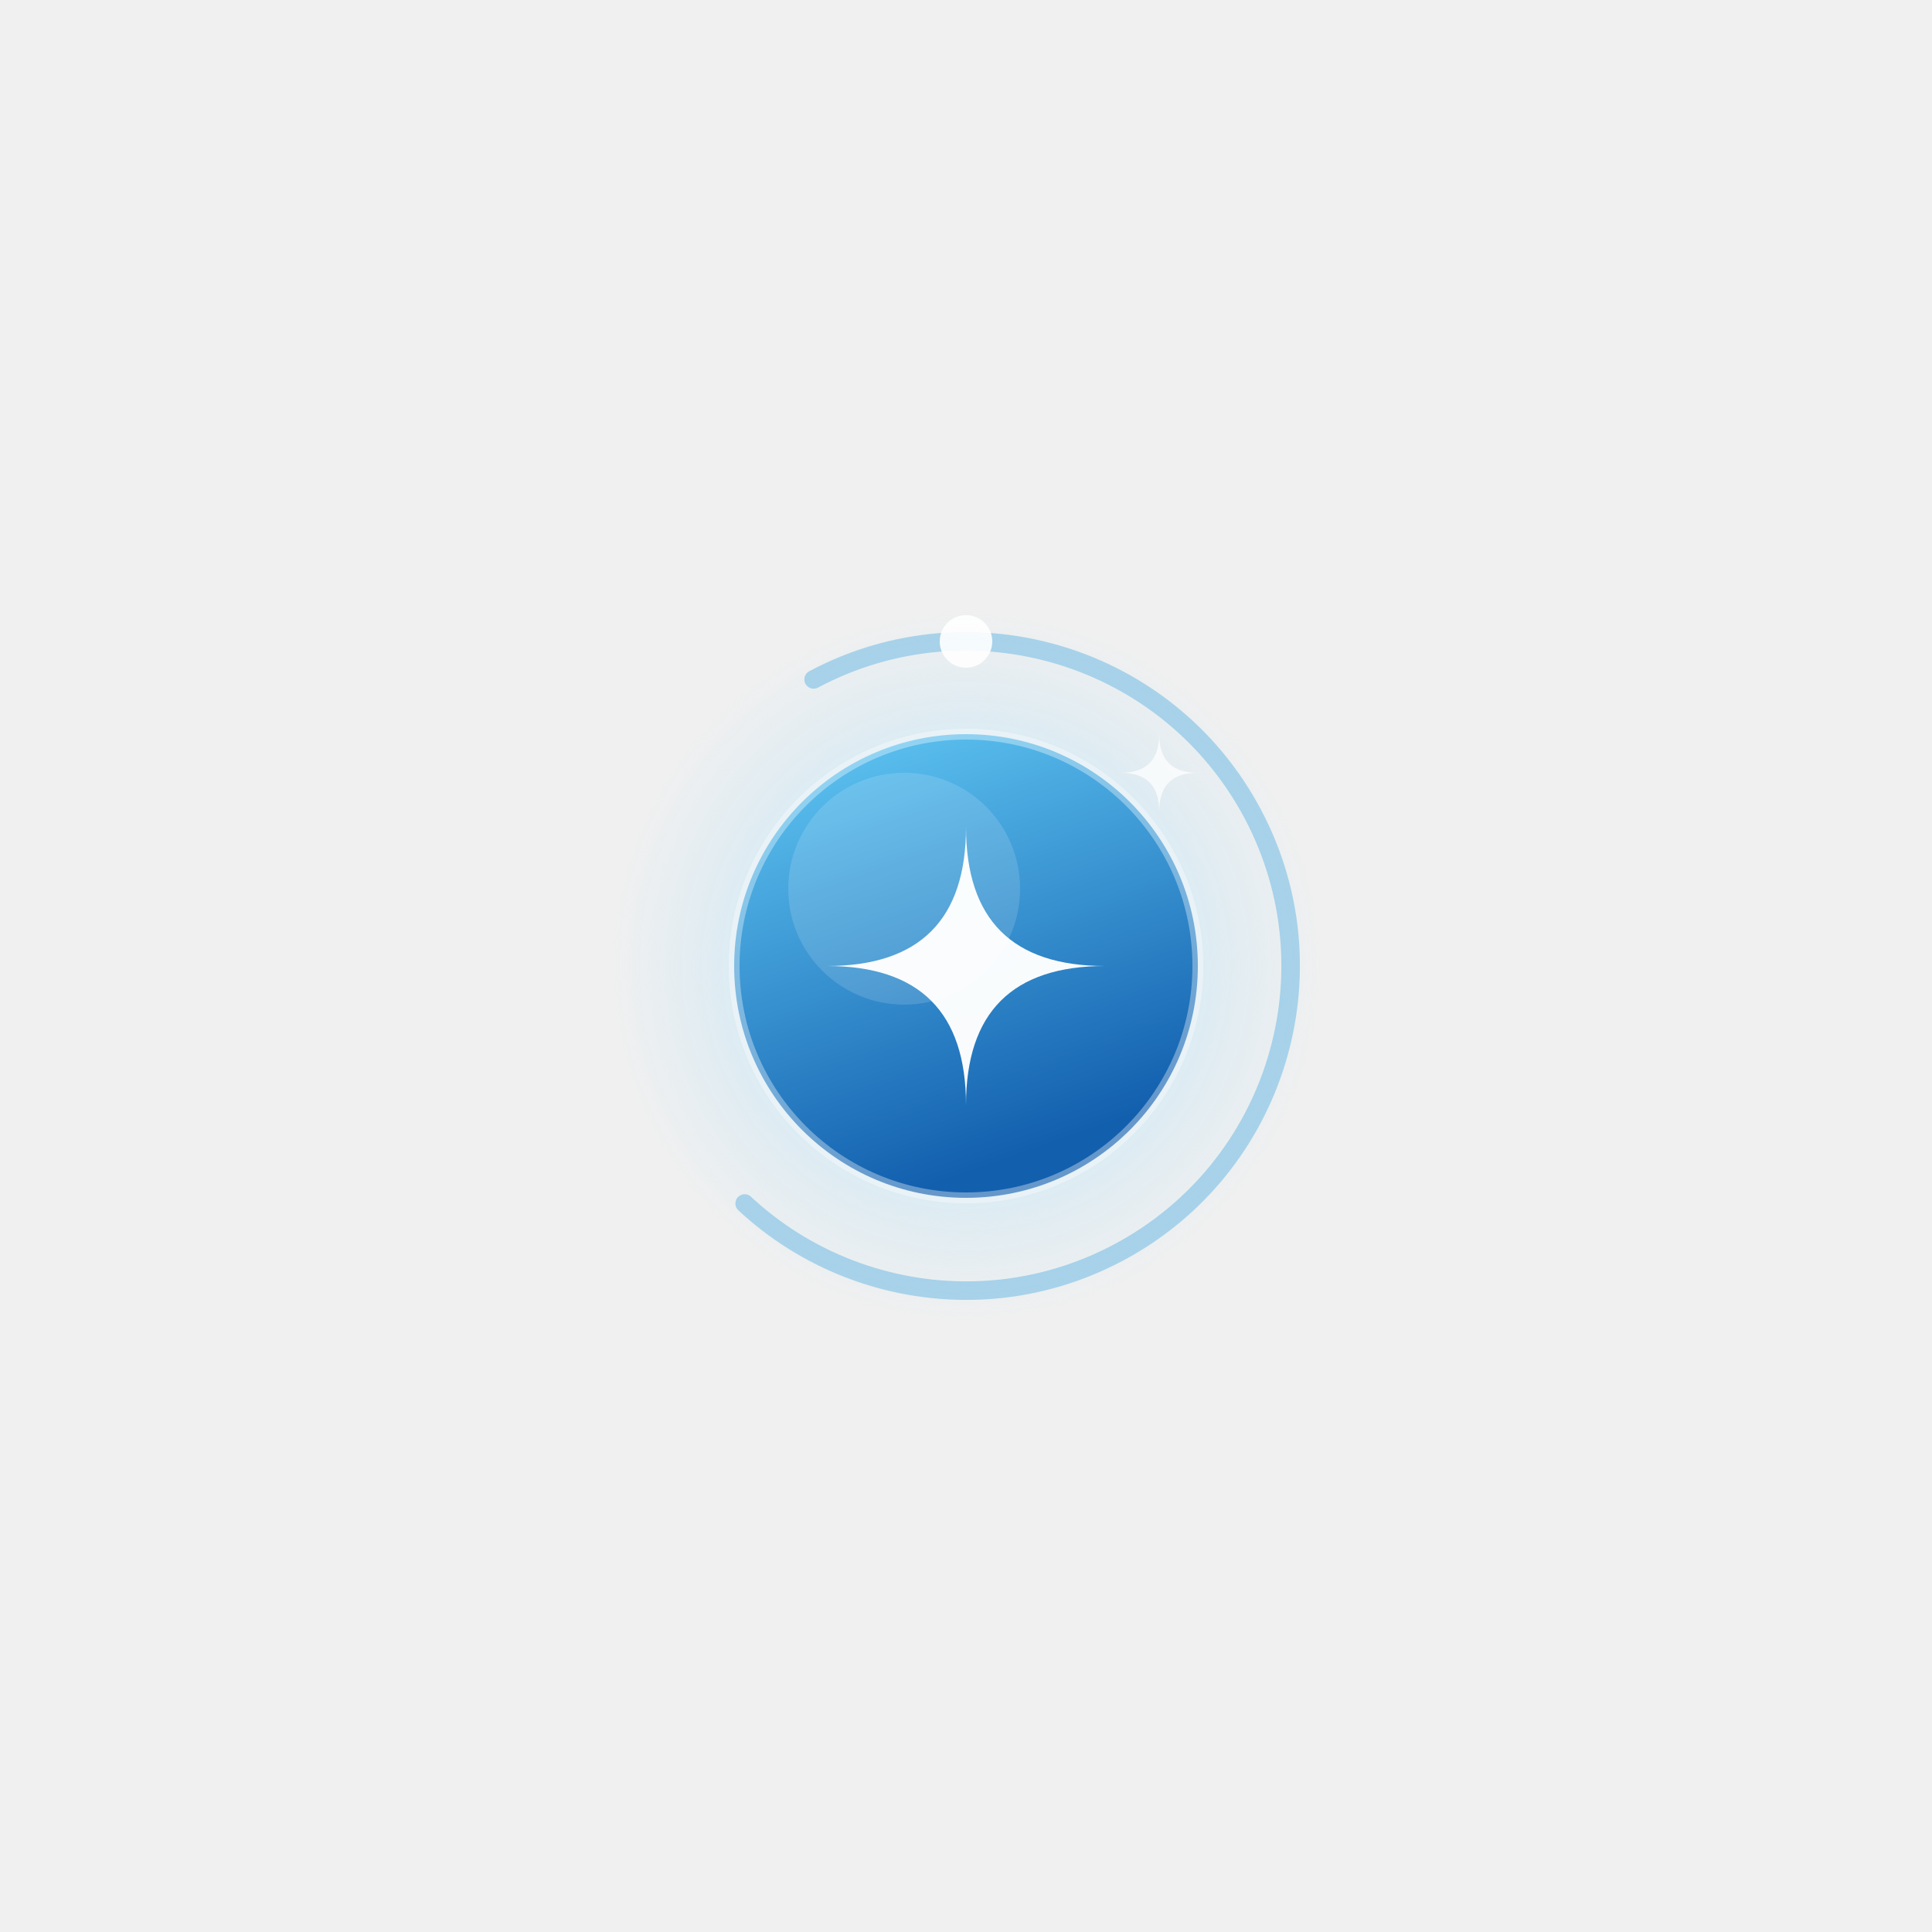
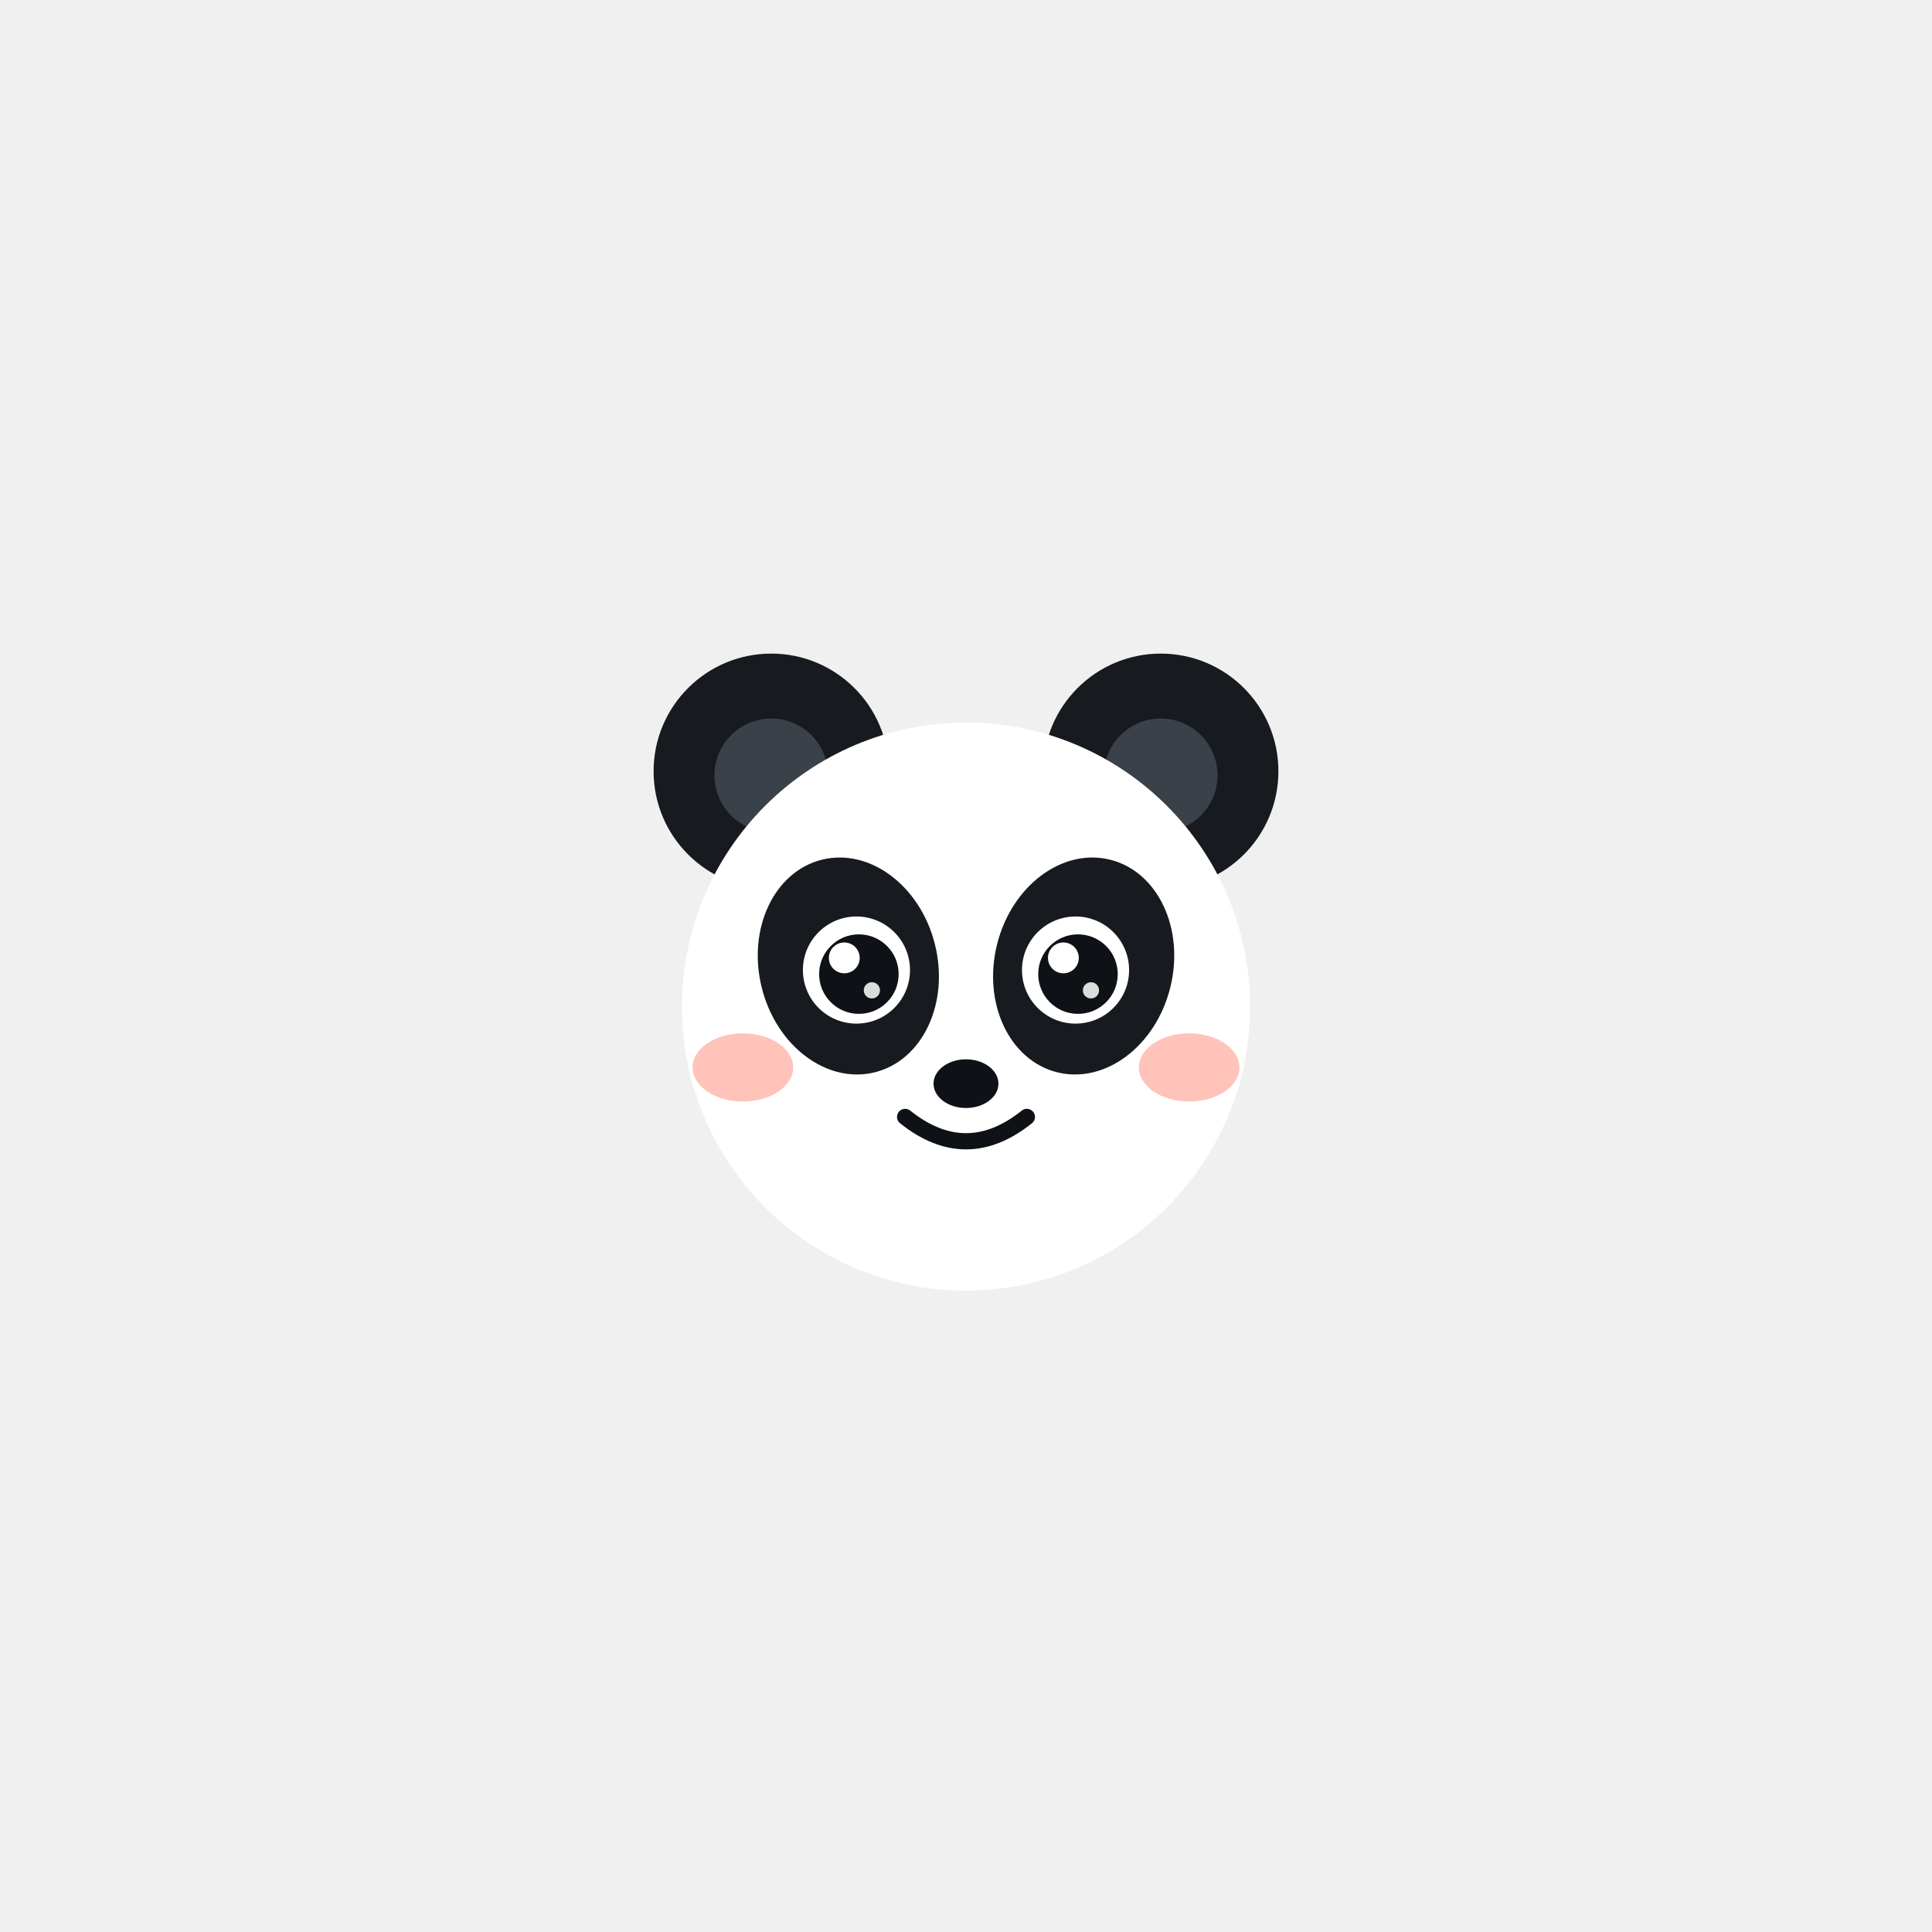
<svg xmlns="http://www.w3.org/2000/svg" width="1024" height="1024" viewBox="0 0 1024 1024">
-   <defs>
-     <linearGradient id="core" x1="0" y1="0" x2="0.35" y2="1">
-       <stop offset="0" stop-color="#63CBF6" />
-       <stop offset="1" stop-color="#125FAE" />
-     </linearGradient>
-     <radialGradient id="glow" cx="0.5" cy="0.5" r="0.5">
-       <stop offset="0.35" stop-color="#BFE4F7" stop-opacity="0.75" />
-       <stop offset="1" stop-color="#BFE4F7" stop-opacity="0" />
-     </radialGradient>
-   </defs>
-   <g transform="translate(307.2 307.2) scale(4.096)">
-     <circle cx="50" cy="50" r="46" fill="url(#glow)" />
-     <circle cx="50" cy="50" r="42" fill="none" stroke="#6FB9E4" stroke-width="2.4" stroke-linecap="round" stroke-opacity="0.55" stroke-dasharray="184 80" transform="rotate(-118 50 50)" />
-     <circle cx="50" cy="50" r="30" fill="url(#core)" />
-     <circle cx="42" cy="40" r="15" fill="#FFFFFF" fill-opacity="0.14" />
-     <circle cx="50" cy="50" r="30" fill="none" stroke="#FFFFFF" stroke-opacity="0.35" stroke-width="1.4" />
-     <path d="M 50 32 Q 50 50 68 50 Q 50 50 50 68 Q 50 50 32 50 Q 50 50 50 32 Z" fill="#FFFFFF" fill-opacity="0.97" />
-     <path d="M 75 20 Q 75 25 80 25 Q 75 25 75 30 Q 75 25 70 25 Q 75 25 75 20 Z" fill="#FFFFFF" fill-opacity="0.72" />
-     <circle cx="50" cy="8" r="3.4" fill="#FFFFFF" fill-opacity="0.9" />
+   <g transform="translate(296.96 296.96) scale(4.3008)">
+     <circle cx="26" cy="26" r="14.5" fill="#171B20" />
+     <circle cx="74" cy="26" r="14.5" fill="#171B20" />
+     <circle cx="26" cy="26.5" r="7" fill="#3B4148" />
+     <circle cx="74" cy="26.5" r="7" fill="#3B4148" />
+     <circle cx="50" cy="55" r="35" fill="#FFFFFF" />
+     <ellipse cx="35.5" cy="50" rx="11" ry="13.5" fill="#171B20" transform="rotate(-14 35.5 50)" />
+     <ellipse cx="64.5" cy="50" rx="11" ry="13.5" fill="#171B20" transform="rotate(14 64.5 50)" />
+     <circle cx="36.5" cy="50.5" r="6.6" fill="#FFFFFF" />
+     <circle cx="63.5" cy="50.5" r="6.6" fill="#FFFFFF" />
+     <circle cx="36.8" cy="51" r="4.9" fill="#0E1216" />
+     <circle cx="63.8" cy="51" r="4.9" fill="#0E1216" />
+     <circle cx="35" cy="49" r="1.9" fill="#FFFFFF" />
+     <circle cx="62" cy="49" r="1.9" fill="#FFFFFF" />
+     <circle cx="38.4" cy="53" r="1" fill="#FFFFFF" fill-opacity="0.85" />
+     <circle cx="65.4" cy="53" r="1" fill="#FFFFFF" fill-opacity="0.85" />
+     <ellipse cx="50" cy="64.5" rx="4" ry="3" fill="#0E1216" />
+     <path d="M42.5 68.6 q 7.5 6 15 0" stroke="#0E1216" stroke-width="2" fill="none" stroke-linecap="round" />
+     <ellipse cx="22.5" cy="62.5" rx="6.2" ry="4.2" fill="#FFAEA1" fill-opacity="0.75" />
+     <ellipse cx="77.5" cy="62.5" rx="6.2" ry="4.2" fill="#FFAEA1" fill-opacity="0.75" />
  </g>
</svg>
